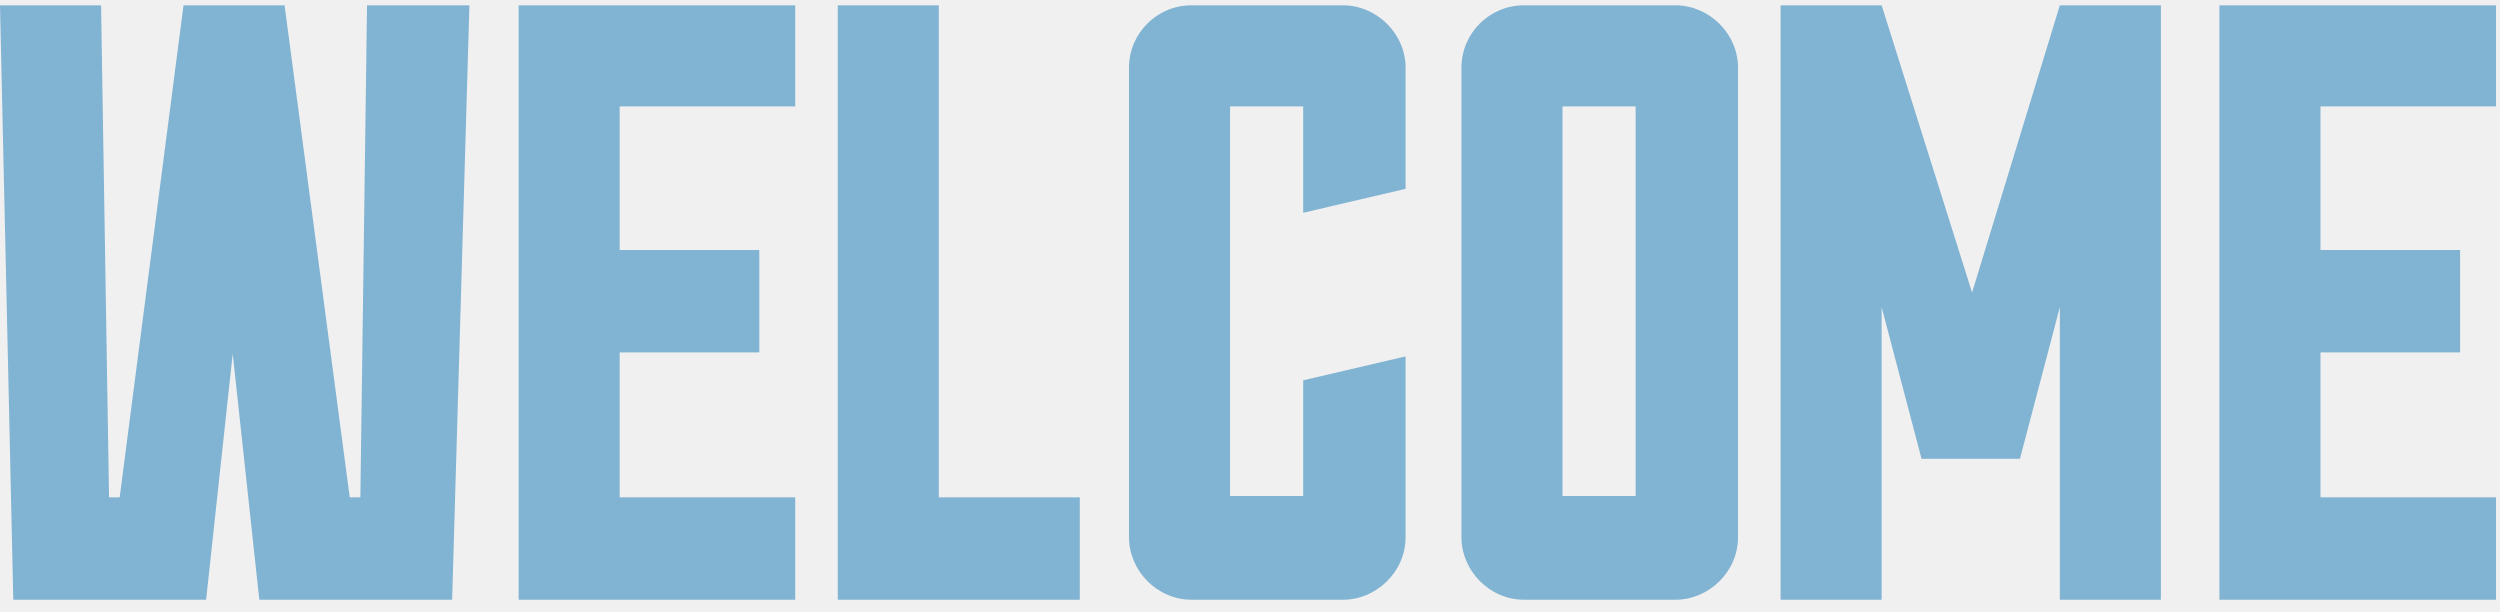
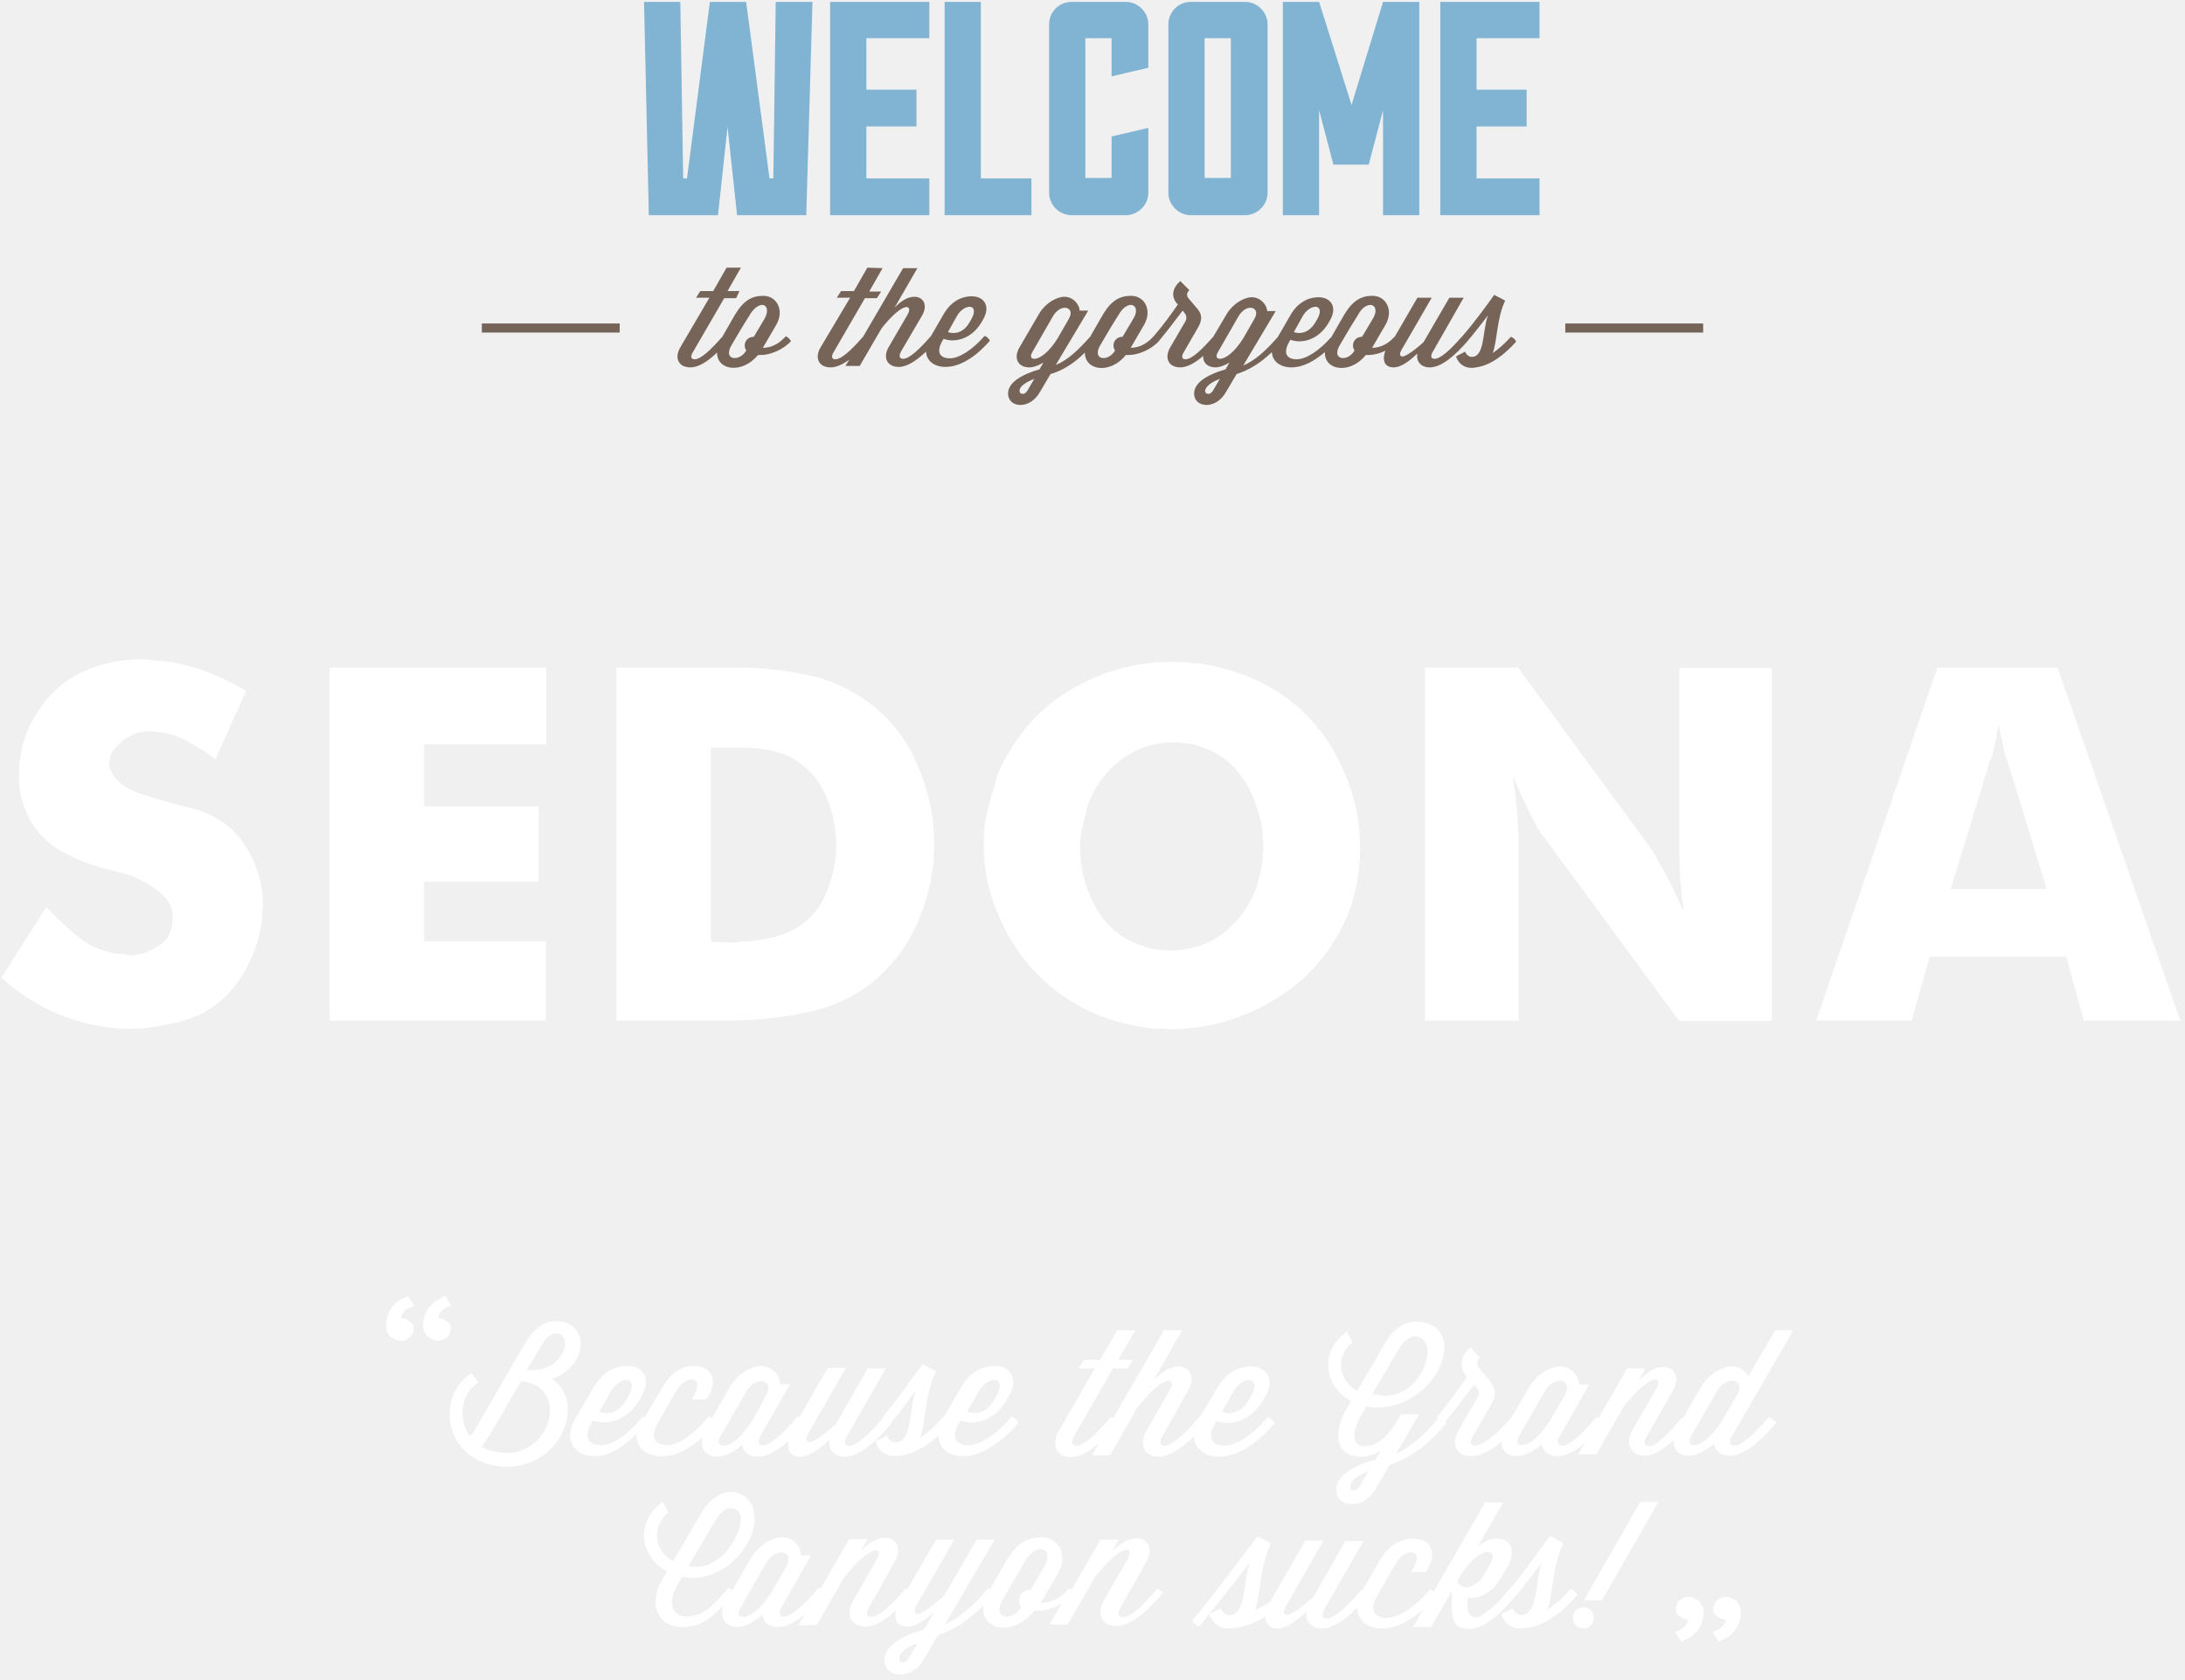
- <svg xmlns="http://www.w3.org/2000/svg" width="188" height="46" viewBox="0 0 188 46" fill="none">
-   <path d="M187.7 37.4V45.1H166.9V0.4H187.7V8H174.5V18.8H185V26.5H174.5V37.4H187.7ZM154.9 0.4H162.5V45.1H154.9V23.1L151.9 34.5H144.5L141.5 23.1V45.1H133.9V0.4H141.5L148.3 22L154.9 0.4ZM123 8H117.5V37.3H123V8ZM126 0.4C128.5 0.4 130.7 2.5 130.7 5.1V40.4C130.7 43 128.5 45.1 126 45.1H114.6C112 45.1 109.9 42.9 109.9 40.4V5.1C109.9 2.5 112 0.4 114.6 0.4H126ZM98 28.6L105.7 26.8V40.4C105.7 43 103.5 45.1 101 45.1H89.6C87 45.1 84.9 42.9 84.9 40.4V5.1C84.9 2.5 87 0.4 89.6 0.4H101C103.5 0.4 105.7 2.5 105.7 5.1V14.2L98 16V8H92.5V37.3H98V28.6ZM81.2 37.4V45.1H63V0.4H70.6V37.4H81.2ZM59.8 37.4V45.1H39V0.4H59.8V8H46.6V18.8H57.1V26.5H46.6V37.4H59.8ZM27.6 0.4H35.3L34 45.1H19.5L17.5 26.6L15.5 45.1H1L0 0.4H7.6L8.2 37.4H9L13.8 0.4H21.4L26.3 37.4H27.1L27.6 0.4Z" fill="#81B3D3" />
+ <svg xmlns="http://www.w3.org/2000/svg" width="458" height="352" fill="none">
+   <path d="m152.3 56.1-2.8 4.9h-2.7l-.9 1.4h2.8l-6.1 10.4c-1.3 2.2-.4 4.2 2.1 4.2 1.8 0 3.7-1.3 5.6-3.1 0 3.8 5.3 4.5 8.6.5h.7c1.8 0 4.6-1.1 6.2-2.9-.2-.4-.7-.9-1.1-1l-.2.2c-1.4 1.5-3 2.2-4.6 2.2l2.8-4.8c1.8-3.1.1-6.1-2.7-6.1-2.3 0-4.1.9-5.9 3.9l-1.5 2.6-1.2 2.1-.2.2c-2.2 2.5-4.3 4.5-5.6 4.5-.7 0-1-.5-.3-1.6l6.5-11.2h2.5l.7-1.5h-2.5l2.8-4.9h-3Zm7.5 7.8c1 .1 1.4 1.3.4 3l-2.2 3.7h-.1c-1 0-1.8.8-1.8 1.8 0 .4.1.7.3 1v.1c-1.4 2.4-4.9 2-3.1-1.1l2.3-3.9 1.5-2.4c.9-1.6 2-2.2 2.7-2.2Zm22-7.8L179 61h-2.7l-.9 1.4h2.8L172 72.8c-1.3 2.2-.4 4.2 2.1 4.2 1.2 0 2.5-.6 3.9-1.6l-.8 1.3h3l4.6-7.9c4.6-5.8 6.7-5 5.4-2.8l-3.9 6.7c-1.3 2.2-.4 4.2 2.1 4.2 1.8 0 3.8-1.4 5.7-3.2.1 1.9 1.7 3.2 4.1 3.2 3.4 0 6.8-2.6 9.3-5.5-.2-.4-.7-.9-1.1-1l-.2.2c-2.2 2.5-5 4.5-7.1 4.5-1.9 0-3-1.1-1.6-3.6l.3-.5c1.9.8 5.6.4 7.9-3.4l.4-.7c1.6-2.8.1-4.8-2.4-4.8-2.4 0-4.4 1.3-5.7 3.4l-2.9 5-.2.2c-2.2 2.5-4.3 4.5-5.6 4.5-.7 0-1-.5-.4-1.6l4.4-7.5c1.3-2.3.1-3.9-1.6-3.9-1.3 0-2.7.7-4.2 2.3l4.8-8.3h-3l-8.4 14.4-.2.2c-2.2 2.5-4.3 4.5-5.6 4.5-.7 0-1-.5-.3-1.6l6.5-11.2h2.5l.9-1.4h-2.5l2.8-4.9-3.2-.1Zm21.3 8.2c1-.1 1.5.9.5 2.6l-.4.7c-1.4 2.4-3.4 2.4-4.5 2l1.9-3.4c.7-1.2 1.7-1.8 2.5-1.9Zm44.3-5.4c-1.7 1.5-1.9 3.2-.8 4.6l.3.3c-1.3 1.9-3.1 4.4-5.1 6.7l-.2.2c-1.4 1.5-3 2.2-4.6 2.2l2.8-4.8c1.8-3.1.1-6.1-2.7-6.1-2.3 0-4.1.9-5.9 3.9l-1.5 2.6-1.2 2.1-.2.2c-2.5 2.8-4.6 4.7-7 5.7l6.8-11.4h-1.8c0-1.2-1.3-2.9-3.2-2.9-1.6 0-3.9 1.3-5.2 3.4l-4.2 7.2c-1.3 2.2-.4 4.2 2.1 4.2.8 0 1.9-.4 2.9-1l-.8 1.4c-4.1 1.2-6.6 2.9-6.6 5.1 0 2.9 4.4 3.5 6.6-.2l2.3-3.9c2.4-.7 4.8-2.1 7.2-4.5 0 3.8 5.3 4.6 8.6.5h.7c1.8 0 4.6-1.1 6.2-2.9 1.4-1.7 2.6-3.2 5-6.4l.4.5c.4.5.5 1.1.2 1.7l-3.2 5.5c-1.3 2.2-.4 4.2 2.1 4.2 1.5 0 3.2-1 4.8-2.4-.1 1.4.9 2.4 2.6 2.4.8 0 1.9-.4 2.9-1l-.8 1.4c-4.1 1.2-6.6 2.9-6.6 5.1 0 2.9 4.4 3.5 6.6-.2l2.3-3.9c2.5-.8 4.9-2.2 7.4-4.6.1 1.9 1.7 3.2 4.1 3.2 2.5 0 4.9-1.4 7-3.2-.1 3.9 5.3 4.7 8.6.6h.7c.9 0 2.2-.3 3.4-.9-.8 2.1-.1 3.5 1.7 3.5 1.7 0 3.5-1.5 5-2.9-.3 1.6.7 2.9 2.6 2.9 2.5 0 5.4-2.6 7.9-5.5 1.7-2 3.2-4 4.3-5.4-1.2 3.1-.6 8.7-3.4 8.7-1 0-1.4-1.1-1.4-1.1l-1.9 1s.6 2.4 3.3 2.4c.3 0 .6 0 .8-.1h.1c3.1-.4 6.1-2.8 8.4-5.4-.2-.5-.7-.9-1.1-1l-.2.2c-1.1 1.2-2.3 2.3-3.6 3.2 1-2.8.8-7.2 2.6-11l-2.3-1.2c-1.2 1.7-4 5.6-6.7 8.7l-.2.2c-2.2 2.5-4.3 4.5-5.6 4.5-.7 0-1-.5-.3-1.6l6.4-11.2h-3l-5.4 9.3c-2.3 2.1-4.1 3.2-4.6 3-.8-.3 0-1.4.4-2.1l5.9-10.2h-3l-4.7 8.1-.2.2c-1.4 1.5-3 2.2-4.6 2.2l2.8-4.8c1.8-3.1.1-6.1-2.7-6.1-2.3 0-4.1.9-5.9 3.9l-1.5 2.6-1.2 2.1-.2.2c-2.2 2.5-5 4.5-7.1 4.5-1.9 0-3-1.1-1.6-3.6l.3-.5c1.9.8 5.6.4 7.9-3.4l.4-.7c1.6-2.8.1-4.8-2.4-4.8-2.4 0-4.4 1.3-5.7 3.4l-2.9 5-.2.2c-2.5 2.8-4.6 4.7-7 5.7l6.8-11.4h-1.8c0-1.2-1.3-2.9-3.2-2.9-1.6 0-3.9 1.3-5.2 3.4l-2.9 4.9-.2.2c-2.2 2.5-4.3 4.5-5.6 4.5-.7 0-1-.5-.3-1.6l3-5.2c1-1.8.6-2.9-.4-4l-1.7-2c-.4-.5-.4-1.1.2-1.7l-1.9-1.9Zm-10.3 5c1 .1 1.5 1.3.4 3l-2.2 3.7h-.1c-1 0-1.8.8-1.8 1.8 0 .4.1.7.3 1v.1c-1.4 2.4-4.9 2-3.1-1.1l2.3-3.9 1.5-2.4c.9-1.6 1.9-2.2 2.7-2.2Zm50.2 0c1 .1 1.5 1.3.4 3l-2.2 3.7h-.1c-1 0-1.8.8-1.8 1.8 0 .4.1.7.3 1v.1c-1.4 2.4-4.9 2-3.1-1.1l2.3-3.9 1.5-2.4c.8-1.6 1.9-2.2 2.7-2.2Zm-11.7.4c1-.1 1.5.9.5 2.6l-.4.7c-1.5 2.4-3.4 2.4-4.5 2l1.9-3.4c.7-1.2 1.7-1.8 2.5-1.9Zm-52.4.2c1 0 1.7.9.8 2.4l-2.3 4c-1.8 2.9-3.7 4.3-4.9 4.3-.7 0-1-.5-.3-1.6l4.2-7.3c.7-1.2 1.7-1.8 2.5-1.8Zm38.9 0c1 0 1.7.9.8 2.4l-2.3 4c-1.8 2.9-3.7 4.3-4.9 4.3-.7 0-1-.5-.3-1.6l4.2-7.3c.7-1.2 1.7-1.8 2.5-1.8Zm-45.3 14.9-1.4 2.4c-.6 1.1-1.7.9-1.7.1 0-.7.8-1.6 3.1-2.5Zm38.9 0-1.4 2.4c-.6 1.1-1.7.9-1.7.1.1-.7.8-1.6 3.1-2.5ZM101 67.8h28.9v1.9H101v-1.9Zm227.1 0H357v1.9h-28.9v-1.9Z" fill="#766458" />
+   <path d="M322.7 37.4v7.7h-20.8V.4h20.8V8h-13.2v10.8H320v7.7h-10.5v10.9h13.2ZM289.9.4h7.6v44.7h-7.6v-22l-3 11.4h-7.4l-3-11.4v22h-7.6V.4h7.6l6.8 21.6L289.9.4ZM258 8h-5.5v29.3h5.5V8Zm3-7.6c2.5 0 4.7 2.1 4.7 4.7v35.3c0 2.6-2.2 4.7-4.7 4.7h-11.4c-2.6 0-4.7-2.2-4.7-4.7V5.1c0-2.6 2.1-4.7 4.7-4.7H261Zm-28 28.2 7.7-1.8v13.6c0 2.6-2.2 4.7-4.7 4.7h-11.4c-2.6 0-4.7-2.2-4.7-4.7V5.1c0-2.6 2.1-4.7 4.7-4.7H236c2.5 0 4.7 2.1 4.7 4.7v9.1L233 16V8h-5.5v29.3h5.5v-8.7Zm-16.8 8.8v7.7H198V.4h7.6v37h10.6Zm-21.4 0v7.7H174V.4h20.8V8h-13.2v10.8h10.5v7.7h-10.5v10.9h13.2ZM162.6.4h7.7L169 45.1h-14.5l-2-18.5-2 18.5H136L135 .4h7.6l.6 37h.8l4.8-37h7.6l4.9 37h.8l.5-37Z" fill="#81B3D3" />
+   <path d="m380.7 213.9 25.4-74h25.2l25.7 74h-20.2l-3.7-13.4h-28.6l-3.8 13.4h-20Zm35.7-52.1-7.5 24.5H429l-7.5-24.5-1.2-3.6c-.3-1.3-.6-2.5-.8-3.8-.2-.5-.3-.9-.3-1.3-.1-.5-.2-.9-.2-1.3-.1.4-.2.8-.3 1.3-.1.4-.2.8-.2 1.3-.1.2-.1.3-.1.5 0 .1 0 .2-.1.3-.2 1.1-.5 2.3-.8 3.4-.5 1-.8 2.1-1.1 3.2Zm-117.7 52.1v-74h19.5l27.9 38c.7 1.1 1.4 2.3 2 3.5.7 1.2 1.4 2.4 2 3.6l1.4 3c.5 1 .9 2 1.4 2.9l-.3-2.4c-.1-.8-.2-1.6-.2-2.4-.2-1.6-.3-3.2-.3-4.8-.1-1.7-.1-3.3-.1-5V140h19.4v74H352l-28.1-38.2c-.8-.9-1.5-2-2.2-3.3-.7-1.3-1.4-2.7-2-4.1-.4-1-.9-1.9-1.4-2.9-.4-.9-.7-1.9-1.2-2.8a93.41 93.41 0 0 1 1.2 14.7v36.5h-19.6Zm-88-54.9c3.6-6.6 8.5-11.6 14.9-15.1a40.8 40.8 0 0 1 22.7-5.1c1 .1 2 .2 2.9.2 2.9.4 5.7 1.1 8.5 2.1a36.1 36.1 0 0 1 20.9 18.2c3 5.9 4.5 12 4.5 18.5 0 .8 0 1.6-.1 2.4 0 .8-.1 1.5-.2 2.3-.2 1.7-.5 3.3-.9 4.9-.4 1.6-.9 3.1-1.5 4.6-3.3 7.5-8.3 13.4-15.2 17.5-6.9 4.1-14.1 6.2-21.7 6.2-.5 0-1.1 0-1.6-.1h-1.5c-2.7-.2-5.3-.7-7.9-1.4-2.6-.7-5.1-1.7-7.4-2.9a37.5 37.5 0 0 1-15.3-14.5c-3.7-6.3-5.6-12.9-5.6-19.7 0-1 0-2 .1-3s.2-2.1.5-3.1c.4-2 .9-4.1 1.6-6 .4-2.2 1.3-4.1 2.3-6Zm52.8 26.6.6-2.4c.2-.9.4-1.7.5-2.6.1-.5.1-1.1.1-1.6.1-.5.1-1 .1-1.5s0-.9-.1-1.4v-1.4c-.4-3.3-1.4-6.5-3-9.6-1.6-3.1-3.9-5.5-6.7-7.2-.8-.4-1.5-.7-2.3-1-.8-.3-1.5-.6-2.3-.8-.8-.2-1.5-.3-2.3-.3-.8-.2-1.5-.2-2.3-.2-3.9 0-7.6 1.2-10.9 3.7-3.3 2.5-5.7 5.8-7 9.9l-.2.5v.5l-.6 2.2c-.2.7-.3 1.4-.5 2.2l-.2 1.6v2.4c0 .2 0 .5.1.8.2 4.1 1.5 8 3.7 11.7 2.3 3.6 5.5 6 9.5 7.2l1.4.5c.5.1 1 .2 1.5.2l1.4.2h1.4c4.1 0 7.8-1.2 11-3.6 3.3-2.6 5.7-5.9 7.1-10ZM181.4 207a32.6 32.6 0 0 1-11.8 5.1c-4.2.9-8.6 1.5-12.9 1.7-1.2.1-2.5.1-3.7.1h-23.8v-74h25.1a71.43 71.43 0 0 1 15.9 1.8c4.1.9 7.9 2.7 11.3 5.1 4.3 3 7.7 7 10.1 12 2.4 5 3.8 10.1 4.1 15.3.1.5.1.9.1 1.4v2.9c-.2 5.5-1.5 10.8-3.9 15.9s-6 9.4-10.5 12.7Zm-32.4-9.7c.2 0 .5 0 .7.1h.8c.3 0 .6 0 .8.1h3.1c.9-.1 1.7-.2 2.4-.2 2-.2 4-.5 5.9-1 1.9-.5 3.7-1.4 5.2-2.4 2.5-1.8 4.3-4.2 5.5-7.2 1.2-3.1 1.9-6.3 1.9-9.6v-.9c0-.3 0-.6-.1-.9-.2-2.9-.9-5.8-2.1-8.5-1.2-2.8-2.9-5-5.1-6.6-1.6-1.3-3.5-2.2-5.5-2.7s-4-.7-6-.8H149v40.6Zm-79.9 16.6v-74h45.4V156H88.9v13h24v15.8h-24v12.5h25.5v16.6H69.1ZM9.7 190.1c.1.1.1.2.1.2.1 0 .2 0 .2.1 2.1 2.3 4.5 4.5 7.1 6.5 2.6 1.9 5.7 3 9.1 3.1.1 0 .2 0 .2.1h.3c.1 0 .2 0 .2.1h1.3c.4-.1.7-.2 1-.2 1.2-.2 2.4-.7 3.5-1.4 1.2-.7 2.1-1.5 2.7-2.6l.2-.5.2-.5c.2-.5.3-1 .3-1.5.1-.5.1-.9.1-1.3 0-2.1-.9-3.8-2.8-5.2-1.7-1.4-3.7-2.6-5.8-3.4-.8-.3-1.6-.5-2.4-.7l-2.2-.6h-.2c-.1-.1-.2-.1-.2-.1-3.8-.9-7.4-2.4-10.7-4.4-3.3-2.1-5.6-5.1-6.9-8.9-.2-.8-.5-1.6-.7-2.4-.2-.9-.3-1.8-.3-2.7v-3.4c.1-.6.2-1.2.3-1.9.2-1.6.6-3.1 1.2-4.6.5-1.5 1.2-2.9 2.1-4.2 2.5-4.1 5.7-7 9.5-8.8 3.9-1.8 8.1-2.7 12.3-2.7 1 0 2 .1 3 .2l3.3.3c2.8.5 5.6 1.3 8.2 2.3 2.8 1.1 5.3 2.4 7.7 3.8l-6.4 14.3c-2.1-1.5-4.3-2.9-6.6-4.1a15.9 15.9 0 0 0-7.5-1.7h-.9c-1.8.2-3.4 1-5 2.4-1.5 1.3-2.3 2.7-2.3 4.3v.7c.1.2.2.5.3.7.2.5.4 1 .8 1.5s.8.9 1.3 1.3c.9.7 2.1 1.4 3.7 2 1.6.5 3.3 1.1 5.1 1.6 1.5.4 2.9.8 4.3 1.2 1.4.3 2.6.6 3.5.9 4.3 1.5 7.6 4.1 9.8 7.8 2.2 3.6 3.3 7.4 3.4 11.4v.6c0 .5 0 .9-.1 1.4v1.3c-.5 4-1.8 7.9-3.9 11.5-2.1 3.6-4.9 6.4-8.5 8.4-1.3.6-2.7 1.2-4.1 1.6-1.4.4-2.8.7-4.2 1-1.1.2-2.3.4-3.5.5-1.1.2-2.2.2-3.4.2H26c-4.6-.2-9.2-1.2-13.7-3-4.5-1.9-8.5-4.5-12-7.7l9.4-14.8Zm341.6 147.1c0-.3.1-.6.2-.9.1-.3.3-.6.5-.8.2-.2.5-.4.8-.6.3-.1.7-.2 1.1-.2.5 0 .9.1 1.3.3.4.2.8.4 1.1.7.2.3.4.6.6 1 .1.4.2.8.2 1.3 0 .9-.2 1.6-.5 2.4-.3.7-.7 1.4-1.3 1.9a5 5 0 0 1-1.7 1.2c-.3.1-.5.3-.7.4-.1.1-.2.1-.4.2l-1.4-2c.2-.1.5-.2.8-.4.3-.1.6-.3.9-.5.3-.2.5-.5.7-.8.2-.3.3-.6.3-1-.6 0-1.2-.2-1.7-.6-.6-.3-.8-.8-.8-1.6Zm7.8 0c0-.3.1-.6.2-.9.1-.3.3-.6.5-.8.2-.2.5-.4.8-.6.3-.1.7-.2 1.1-.2.5 0 .9.1 1.3.3.4.2.8.4 1.1.7.2.3.4.6.6 1 .1.4.2.8.2 1.3 0 .8-.1 1.6-.5 2.4-.3.7-.7 1.4-1.3 1.9a5 5 0 0 1-.8.7c-.3.2-.6.4-.9.5-.3.1-.5.3-.7.4-.1.1-.2.1-.4.2l-1.3-2c.2-.1.5-.2.8-.4.3-.1.6-.3.9-.5.3-.2.5-.5.7-.8.2-.3.3-.6.3-1-.6 0-1.2-.2-1.7-.6-.7-.3-.9-.8-.9-1.6ZM94.5 278.5c0 .3-.1.6-.2.9-.1.3-.3.6-.5.8a2.73 2.73 0 0 1-3.2.5c-.4-.2-.8-.4-1.1-.7-.3-.3-.5-.7-.6-1-.1-.4-.2-.8-.2-1.3 0-.9.2-1.6.5-2.4.3-.7.7-1.4 1.3-1.9.3-.3.5-.5.8-.7.3-.2.6-.4.9-.5.3-.1.5-.3.7-.4.2-.1.3-.1.4-.2l1.3 2c-.3.1-.6.2-.8.4-.3.1-.6.3-.9.5-.3.2-.5.5-.7.8-.2.3-.3.6-.3 1 .7 0 1.2.2 1.7.6.7.4.9.9.9 1.6Zm-7.8 0c0 .6-.2 1.2-.7 1.7-.2.2-.5.4-.8.6a3.08 3.08 0 0 1-2.4-.1c-.4-.2-.8-.4-1.1-.7-.3-.3-.5-.7-.6-1-.1-.4-.2-.8-.2-1.3 0-.9.2-1.6.5-2.4.3-.7.7-1.4 1.3-1.9.2-.2.5-.5.8-.7.3-.2.6-.4.9-.5.3-.1.5-.3.7-.4.2-.1.3-.1.4-.2l1.3 2c-.2.1-.5.2-.8.4-.3.1-.6.3-.9.5-.3.2-.5.5-.7.8-.2.3-.3.6-.3 1 .7 0 1.2.2 1.7.6.6.4.9.9.9 1.6ZM332 335.4h3.8l11.8-20.6h-3.8L332 335.4Zm-.1 1.5c-1.2 0-2.2 1-2.2 2.2 0 1.2.9 2.2 2.2 2.2 1.2 0 2.2-.9 2.2-2.2 0-1.3-1-2.2-2.2-2.2Zm-26.4-5.5 1.1-1.9c4.4-6.1 7.3-4.4 6-2.1l-1.8 3.1c-1.1 1.9-4.5 3.3-5.3.9Zm25.1 2.9c-.2-.6-.9-1.2-1.4-1.3l-.3.3c-1.3 1.6-2.9 2.9-4.5 4.1 1.2-3.6.9-9.1 3.3-14l-2.8-1.5c-1.6 2.1-5 7.1-8.4 11.1l-.3.3c-2.7 3.2-5.4 5.7-7 5.7-.8 0-1.6-.8-1.6-2.5v-1.6c2.7.3 5.5-1.4 7.2-4.5l1-1.7c3.5-6-2.2-8-6.1-4.5l5.4-9.3h-3.8l-10.8 18.7c-.2-.2-.4-.3-.7-.5l-.3.3c-2.7 3.2-6.2 5.7-8.9 5.7-2.3 0-3.7-1.5-2-4.5l3.9-6.8c2.2-3.7 6-3.1 3.8.8l-.5.9h3.1l.5-.9c2-3.5.1-6.1-3-6.1s-5.5 1.6-7.1 4.4l-3.7 6.4c-.1 0-.2-.1-.2-.1l-.3.3c-2.7 3.2-5.4 5.7-7 5.7-.8 0-1.3-.6-.4-2.1l8.1-14.1H282l-6.7 11.7c-2.9 2.6-5.1 4.1-5.8 3.7-.9-.4 0-1.8.5-2.6l7.4-12.9h-3.8l-7.3 12.7c-.8.7-2.4 1.4-3.2 1.9 1.2-3.6.9-9.1 3.3-14l-2.8-1.5c-1.6 2.1-10.3 13.7-13.7 17.7.3.5.9.9 1.4 1.3 2.1-2.5 9.3-11.7 10.7-13.5-1.5 3.9-.7 11-4.3 11-1.3 0-1.8-1.4-1.8-1.4l-2.4 1.2s.7 3 4.1 3c.4 0 .7 0 1.1-.1h.1c1.9-.3 4.6-1.1 6.4-2.4 0 1.5.9 2.5 2.5 2.5 2.1 0 4.4-1.9 6.2-3.6-.4 2 .8 3.6 3.2 3.6 2.3 0 5-1.9 7.4-4.4 0 2.5 2 4.4 5.1 4.4 3.1 0 6.1-1.7 8.7-4l-2.1 3.7h3.8l4.3-7.5v3c0 3.2.6 4.9 3.7 4.9s6.7-3.3 9.8-7c2.1-2.5 4-5.1 5.4-6.9-1.5 3.9-.7 11-4.3 11-1.3 0-1.8-1.4-1.8-1.4l-2.4 1.2s.7 3 4.1 3c.4 0 .7 0 1.1-.1h.1c4-.5 7.8-3.6 10.6-6.9ZM216 333.2h-.2c-1.2 0-2.2 1-2.2 2.3 0 .5.1.9.4 1.3v.1c-1.8 3-6.1 2.5-3.9-1.5l2.9-5 1.8-3.1c2.7-4.5 6.3-2.7 4 1.2l-2.8 4.7Zm-25.4 14.2c-.8 1.4-2.1 1.2-2.1.2s.9-2.1 3.8-3.2l-1.7 3Zm-28.8-13.8c-2.3 3.6-4.5 5.3-6.1 5.3-.8 0-1.3-.6-.4-2.1l5.3-9.2c2-3.5 6.1-2.6 4.2.8l-3 5.2Zm-12-14.7c1.1-1.9 2.4-2.8 3.4-2.8 1.4 0 2.1.9 2.1 2.3 0 3.5-4.4 10.8-10.2 9.9h-.8l5.5-9.4Zm92.8 14.1-.3.3c-2.7 3.2-5.4 5.7-7 5.7-.8 0-1.3-.6-.4-2.1l5.4-9.6c1.6-2.9.1-4.9-2-4.9-1.6 0-3.3.9-5.2 2.8l1.4-2.5h-3.8l-6.1 10.5c-.2-.1-.3-.2-.5-.3l-.3.3a7.79 7.79 0 0 1-5.7 2.8l3.6-6.1c2.3-4 .2-7.7-3.4-7.7-2.9 0-5.2 1.2-7.3 4.9l-1.9 3.2-1.6 2.8c-.1-.1-.2-.1-.3-.2l-.3.3c-3.1 3.6-5.8 5.9-8.8 7.2l10.4-17.7h-3.8l-6.7 11.6c-2.9 2.7-5.2 4.2-5.9 3.9-.9-.4 0-1.8.5-2.6l7.4-12.9h-3.8l-6 10.4c-.1-.1-.2-.1-.3-.2l-.3.3c-2.7 3.2-5.4 5.7-7 5.7-.8 0-1.3-.6-.4-2.1l5.4-9.6c1.6-2.9.1-4.9-2-4.9-1.6 0-3.3.9-5.2 2.8l1.4-2.5H178l-6 10.4c-.1-.1-.2-.1-.4-.2l-.3.3c-2.7 3.2-5.4 5.7-7 5.7-.8 0-1.3-.6-.4-2.1L170 326h-2.1c.1-1.6-1.5-3.8-4-3.8-2 0-4.9 1.6-6.5 4.4l-3.9 6.7c-.3-.2-.6-.4-.8-.5l-.3.3c-2.7 3.2-4.8 5.7-8.6 5.7-2.6 0-4.1-2.6-1.9-6.4l1.1-1.9c.7.1 1.4.2 2.1.2 4 0 8.6-2.1 11.6-7.3 1.1-1.9 1.5-3.6 1.5-5.1 0-3.4-2.2-5.6-5-5.6-2.1 0-4.5 1.5-6.2 4.4l-5.9 10.1a6.22 6.22 0 0 1-3.4-5.4c0-1.7.8-3.5 2.4-4.8l-1.2-2.2c-2.7 1.9-3.9 4.5-3.9 7 0 3 1.7 5.9 4.8 7.5l-1.1 2c-2.7 4.6-1.1 9.7 4.2 9.7 4.2 0 6.1-1.9 8.7-4.4-.8 2.4.4 4.4 3 4.4 1.5 0 3.4-1 5.2-2.5.2 1.5 1.3 2.5 3.3 2.5 1.8 0 3.8-1.1 5.7-2.8l-1.4 2.4h3.8l5.8-10.1c5.8-7.2 8.4-6.3 6.7-3.5l-4.9 8.5c-1.6 2.8-.5 5.4 2.6 5.4 2 0 4.3-1.4 6.4-3.4-.5 2.1.5 3.4 2.4 3.4 1.8 0 3.9-1.5 5.6-3l-2.1 3.6c-5.1 1.5-8.3 3.6-8.3 6.5 0 3.6 5.6 4.4 8.3-.3l2.9-5c3.2-1 6.3-3 9.5-6.2-.5 5.3 6.5 6.5 10.7 1.1h.8c1.4 0 3.2-.5 4.9-1.5l-2.5 4.4h3.8l5.8-10.1c5.8-7.2 8.4-6.3 6.7-3.5l-4.9 8.5c-1.6 2.8-.5 5.4 2.6 5.4s6.7-3.3 9.8-7c-.1 0-.7-.6-1.2-.8Zm118.6-35.6c-2.3 3.7-4.6 5.5-6.2 5.5-.8 0-1.3-.6-.4-2.1l5.3-9.2c2-3.5 6.1-2.6 4.2.8l-2.9 5Zm-36.2.2c-2.3 3.6-4.5 5.3-6.1 5.3-.8 0-1.3-.6-.4-2.1l5.3-9.2c2-3.5 6.1-2.6 4.2.8l-3 5.2Zm-39.9 13.8c-.8 1.4-2.1 1.2-2.1.2s.9-2.1 3.8-3.2l-1.7 3Zm8-28.5c1.1-1.9 2.4-2.8 3.4-2.8 6 0 1.5 14.4-8.1 12.2h-.8l5.5-9.4Zm77.7 14.1-.3.3c-2.7 3.2-5.4 5.7-7 5.7-.8 0-1.3-.6-.4-2.1l12.8-22.1h-3.8l-5.6 9.6c-.7-1.1-1.9-2-3.5-2-2 0-4.9 1.6-6.5 4.4l-3.7 6.4c-.1 0-.2-.1-.2-.1l-.3.3c-2.7 3.2-5 5.7-6.7 5.7-.8 0-1.3-.6-.4-2.1l5.5-9.6c1.6-2.9.1-4.9-2-4.9-1.6 0-3.3.9-5.2 2.8l1.4-2.5h-3.8l-6 10.4c-.1-.1-.2-.1-.4-.2l-.3.3c-2.7 3.2-5.4 5.7-7 5.7-.8 0-1.3-.6-.4-2.1l6.1-10.7H331c.1-1.6-1.5-3.8-4-3.8-2 0-4.9 1.6-6.5 4.4l-3.7 6.3-.2.2c-2.7 3.2-5.8 5.7-7.4 5.7-.8 0-1.3-.6-.4-2.1l3.8-6.6c1.3-2.3.7-3.6-.5-5.1l-2.1-2.5c-.5-.7-.5-1.5.2-2.2l-2-2.1c-2.1 1.9-2.3 4.1-1 5.8l.3.4c-1.7 2.4-3.9 5.6-6.4 8.5l.3.3c-3.1 3.6-5.8 5.9-8.7 7.2l4.8-8.2h-3.8l-.4.7c-2 3.5-4.3 6-7.2 6-2.6 0-3-2.6-.8-6.4l1.1-1.9c.7.1 1.4.2 2.1.2 13.4 0 19.9-18 8.1-18-2.1 0-4.5 1.5-6.2 4.4l-5.9 10.1a6.22 6.22 0 0 1-3.4-5.4c0-1.7.8-3.5 2.4-4.8l-1.2-2.2c-2.7 1.9-3.9 4.5-3.9 7 0 3 1.7 5.9 4.8 7.5l-1.1 2c-2.7 4.6-2.2 9.7 3.2 9.7 1.6 0 2.9-.5 4.1-1.2l-1 1.7c-5.1 1.6-8.3 3.6-8.3 6.5 0 3.6 5.6 4.4 8.3-.3l2.9-5c3.9-1.2 7.8-3.9 11.9-8.7-.1-.1-.1-.2-.2-.4 1.7-2 3.1-3.9 6-7.7l.5.6c.5.6.7 1.4.2 2.1l-4 6.9c-1.6 2.8-.5 5.4 2.6 5.4 1.9 0 4.3-1.2 6.4-3 0 1.7 1.1 3 3.3 3 1.5 0 3.4-1 5.2-2.5.2 1.5 1.3 2.5 3.3 2.5 1.8 0 3.8-1.1 5.7-2.8l-1.4 2.4h3.8l5.8-10.1c5.8-7.2 8.4-6.3 6.7-3.5l-4.9 8.5c-1.6 2.8-.5 5.4 2.6 5.4 2 0 3.8-1.4 6-3.3-.2 1.9 1 3.3 3.3 3.3 1.5 0 3.4-1 5.2-2.5.2 1.5 1.3 2.5 3.3 2.5 3.1 0 6.7-3.3 9.8-7-.5-.3-1.1-.9-1.6-1.1Zm-112.3-5.3c2.2-3.7 6-3.1 3.8.8l-.5.9c-1.8 3.1-4.3 3-5.7 2.5l2.4-4.2Zm-3 13.6c4.3 0 8.5-3.3 11.7-7-.3-.5-.9-1.1-1.4-1.3l-.3.3c-2.7 3.2-6.2 5.7-8.9 5.7-2.3 0-3.7-1.5-2-4.5l.4-.7c2.4 1 7 .5 9.8-4.4l.5-.9c2-3.5.1-6.1-3-6.1-3 0-5.5 1.6-7.1 4.4l-3.7 6.3s-.1 0-.1-.1l-.3.3c-2.7 3.2-5.4 5.7-7 5.7-.8 0-1.3-.6-.4-2.1l5.4-9.6c1.6-2.9.1-4.9-2-4.9-1.6 0-3.4.9-5.3 2.9l6-10.5H244l-10.7 18.5c-.1-.1-.3-.2-.4-.3l-.3.3c-2.7 3.2-5.4 5.7-7 5.7-.8 0-1.3-.6-.4-2.1l8.1-14.1h3.1l1.1-1.8h-3.1l3.6-6.2h-3.8l-3.6 6.2h-3.4l-1.1 1.8h3.4l-7.6 13.2c-1.6 2.8-.5 5.4 2.6 5.4 1.9 0 3.9-1.2 5.9-3l-1.5 2.6h3.8l5.7-10c5.8-7.3 8.4-6.4 6.8-3.6l-4.9 8.5c-1.6 2.8-.5 5.4 2.6 5.4 2.3 0 4.8-1.8 7.3-4.2.2 2.4 2.2 4.2 5.3 4.2ZM128 291.7c2.2-3.7 6-3.1 3.8.8l-.5.9c-1.8 3.1-4.3 3-5.7 2.5l2.4-4.2Zm23.1 9.2 5.3-9.2c2-3.5 6.1-2.6 4.2.8l-2.9 5.2c-2.3 3.6-4.5 5.3-6.1 5.3-.9-.1-1.4-.6-.5-2.1Zm54-9.2c2.2-3.7 6-3.1 3.8.8l-.5.9c-1.8 3.1-4.2 3-5.7 2.5l2.4-4.2Zm-57.8 9.5c-.6 2.2.6 4.1 3.1 4.1 1.5 0 3.4-1 5.2-2.5.2 1.5 1.3 2.5 3.3 2.5 2 0 4.2-1.4 6.4-3.3-.4 2 .5 3.3 2.4 3.3 2.1 0 4.4-1.9 6.2-3.6-.4 2 .8 3.6 3.2 3.6 3.1 0 6.7-3.3 9.8-7 0 0-.1-.1-.1-.2 2.1-2.4 3.9-5 5.2-6.8-1.5 3.9-.7 11-4.3 11-1.3 0-1.8-1.4-1.8-1.4l-2.4 1.2s.7 3.1 4.1 3.1c.4 0 .7 0 1.1-.1h.1c2.8-.4 5.5-2.1 7.9-4.2.1 2.5 2 4.3 5.1 4.3 4.3 0 8.5-3.3 11.7-7-.3-.5-.9-1.1-1.4-1.3l-.3.3c-2.7 3.2-6.2 5.7-8.9 5.7-2.3 0-3.7-1.5-2-4.5l.4-.7c2.4 1 7 .5 9.8-4.4l.5-.9c2-3.5.1-6.1-3-6.1s-5.5 1.6-7.1 4.4l-3.7 6.3h-.1l-.3.3c-1.3 1.6-2.9 2.9-4.5 4.1 1.2-3.6.9-9.1 3.3-14l-2.8-1.5c-1.6 2.1-5 7.1-8.4 11.1l.1.1-.1.2c-2.7 3.2-5.4 5.7-7 5.7-.8 0-1.3-.6-.4-2.1l8.1-14.1h-3.8l-6.7 11.7c-2.9 2.6-5.1 4.1-5.8 3.7-.9-.4 0-1.8.5-2.6l7.4-12.9h-3.8l-6 10.4c-.1-.1-.2-.1-.3-.2l-.3.3c-2.7 3.2-5.4 5.7-7 5.7-.8 0-1.3-.6-.4-2.1l6.1-10.7h-2.1c.1-1.6-1.5-3.8-4-3.8-2 0-4.9 1.6-6.5 4.4l-3.8 6.6c-.2-.1-.4-.3-.6-.4l-.3.3c-2.7 3.2-5.9 5.7-8.5 5.7-2.3 0-3.7-1.5-2-4.5l3.9-6.8c2.2-3.7 6-3.1 3.8.8l-.5.9h3.1l.5-.9c2-3.5.1-6.1-3-6.1s-5.1 1.6-6.7 4.4l-3.8 6.4c-.1-.1-.2-.1-.3-.2l-.3.3c-2.7 3.2-5.9 5.7-8.6 5.7-2.3 0-3.7-1.5-2-4.5l.4-.7c2.4 1 7 .5 9.8-4.4l.5-.9c2-3.5.1-6.1-3-6.1s-5.5 1.6-7.1 4.4l-4 6.8c-2.4 4-.3 7.7 4.1 7.7 3.3 0 6-2 8.8-4.6-.1 2.6 1.9 4.6 5.1 4.6 3.4.1 6.1-1.7 8.8-4Zm-36.9-14 3.1-5.2c2.8-4.8 6.3-2 4.4 1.6-1.5 2.7-3.6 3.6-7.5 3.6Zm-4.1 17.3c-2.3 0-4-.5-5.4-1.3.7-.8 1.3-1.7 1.9-2.7l6.4-11 1 .1c8.8 1.8 5.3 14.9-3.9 14.9Zm9.4-15.5c7.6-2.6 8.2-12.1.7-12.1-2.1 0-4.5 1.5-6.2 4.4L100 298.9a8 8 0 0 1-1.5 2.1c-2.6-3.6-1.9-9 1.8-11.3l-1.5-1.9c-7.9 5-5.6 19.6 7.6 19.6 11.3 0 16.5-13.6 9.3-18.4Z" fill="#fff" />
</svg>
